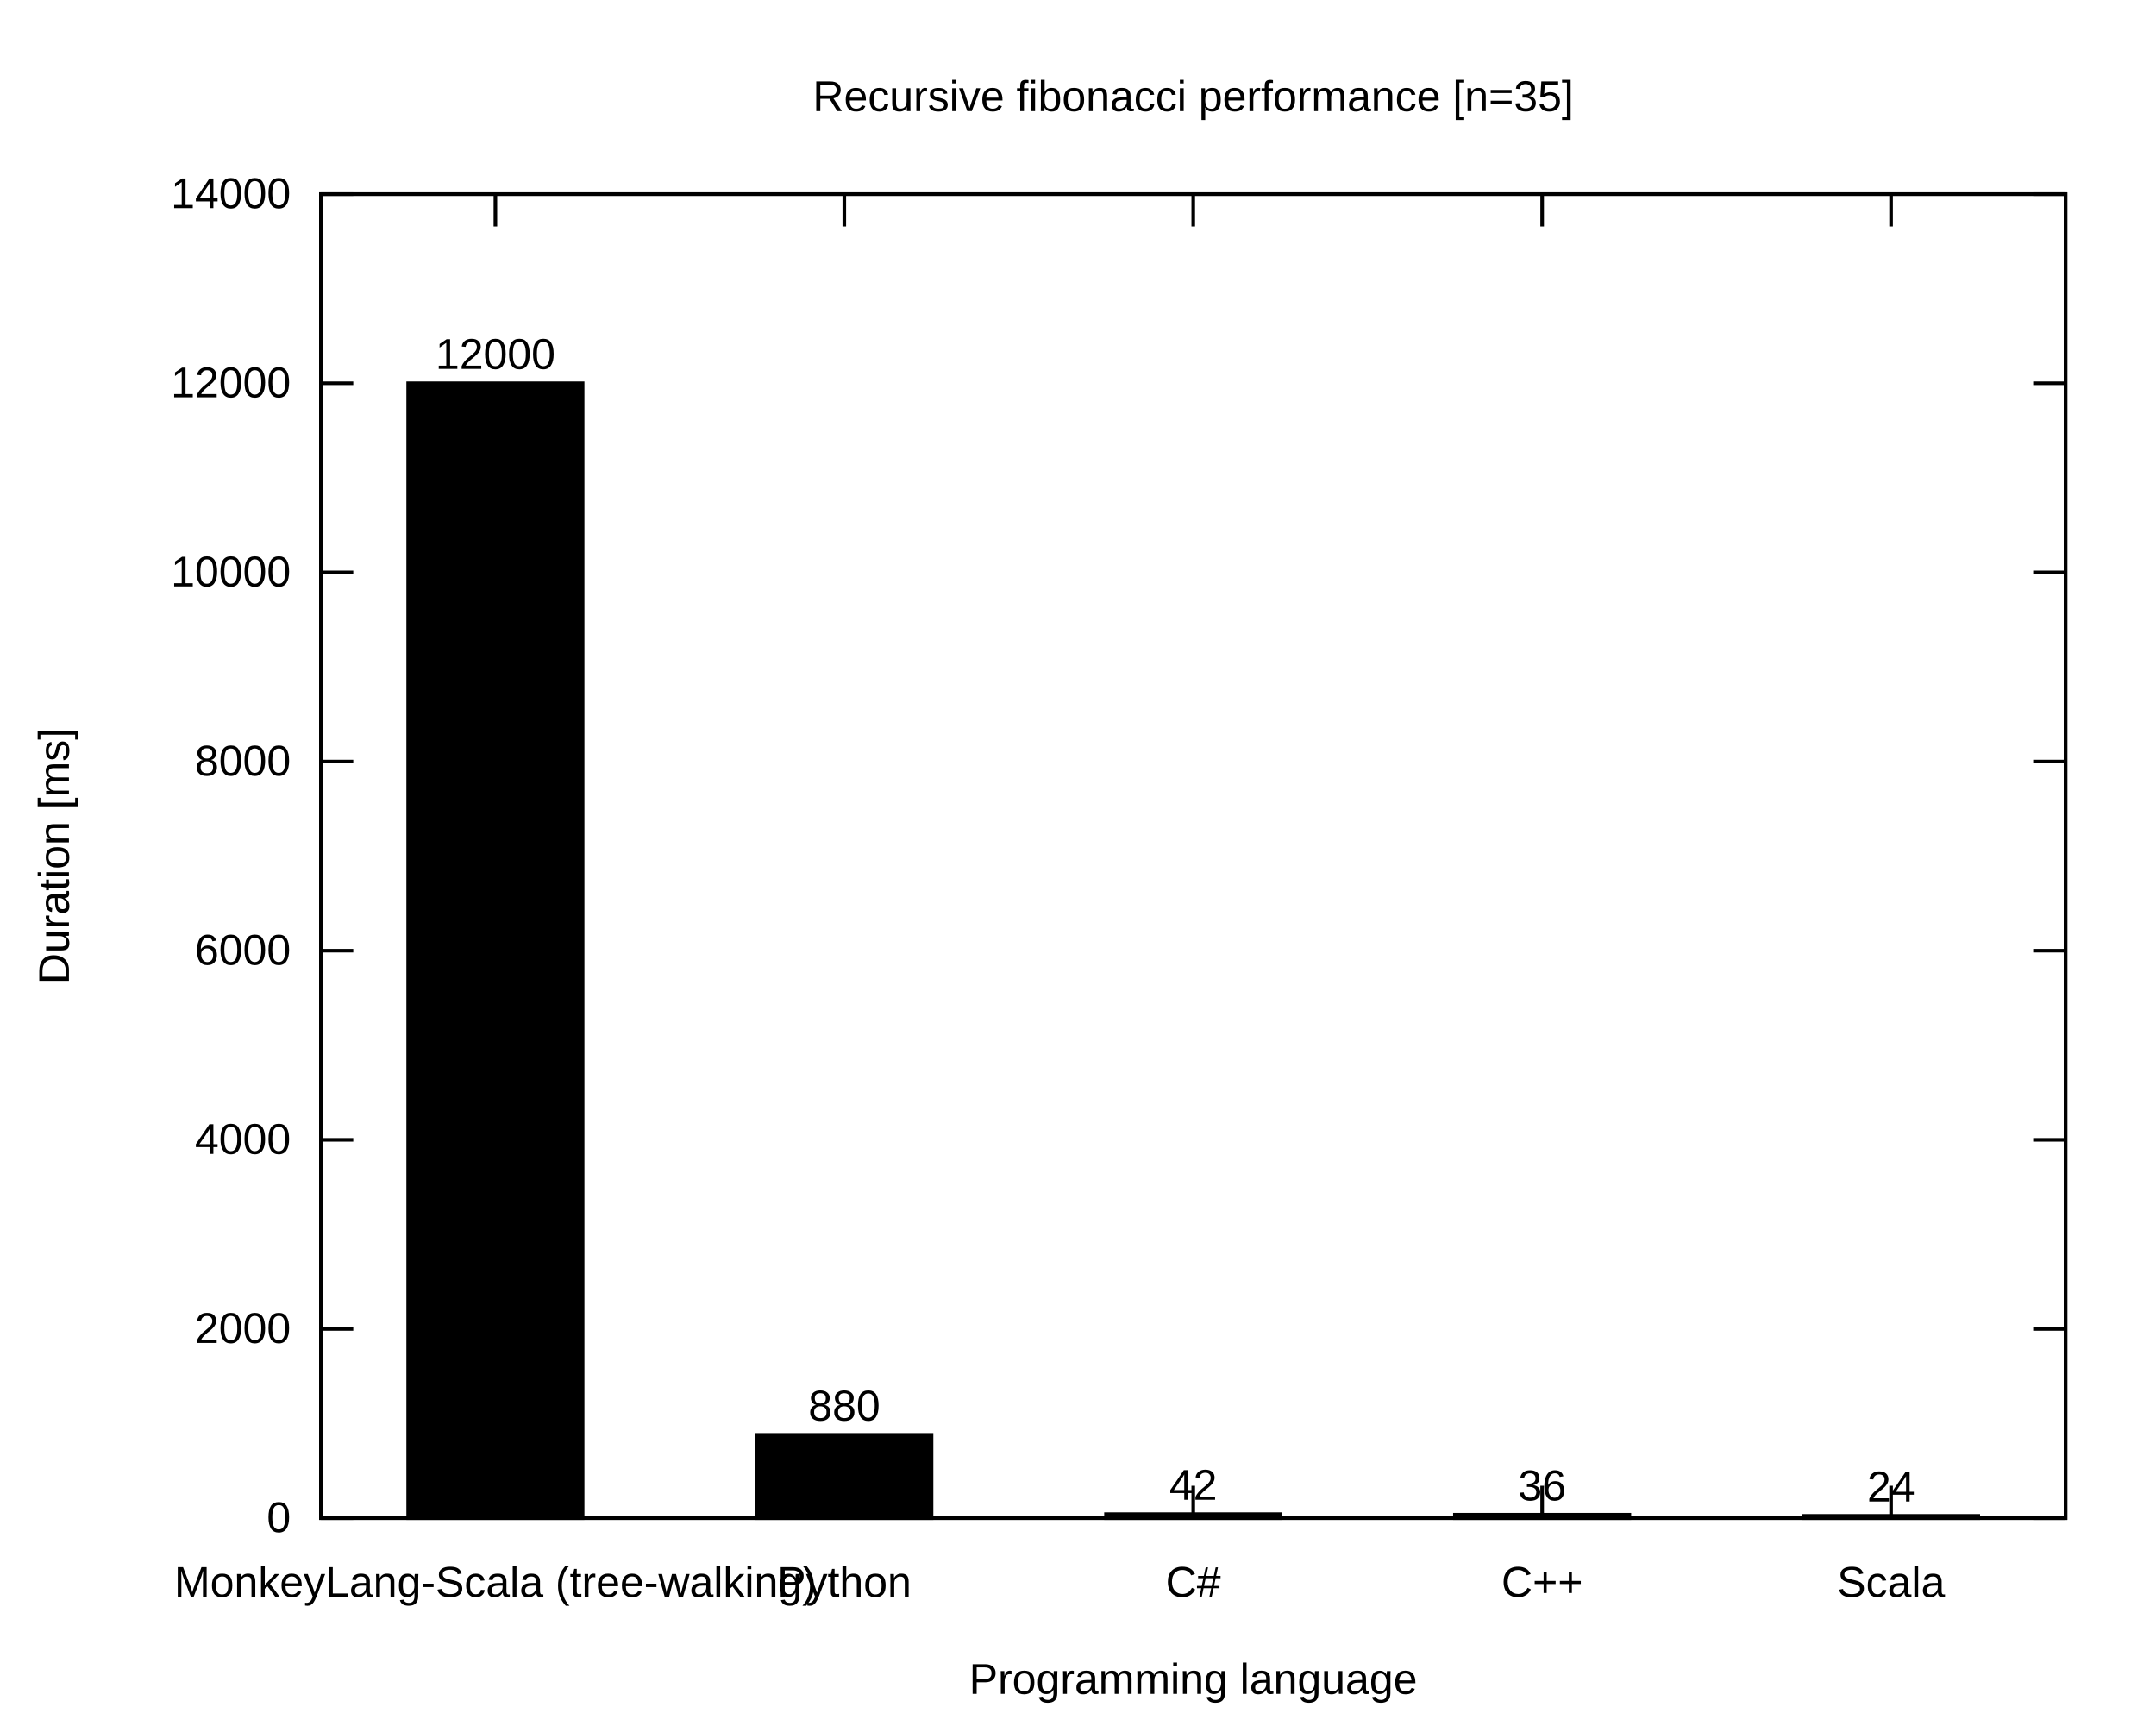
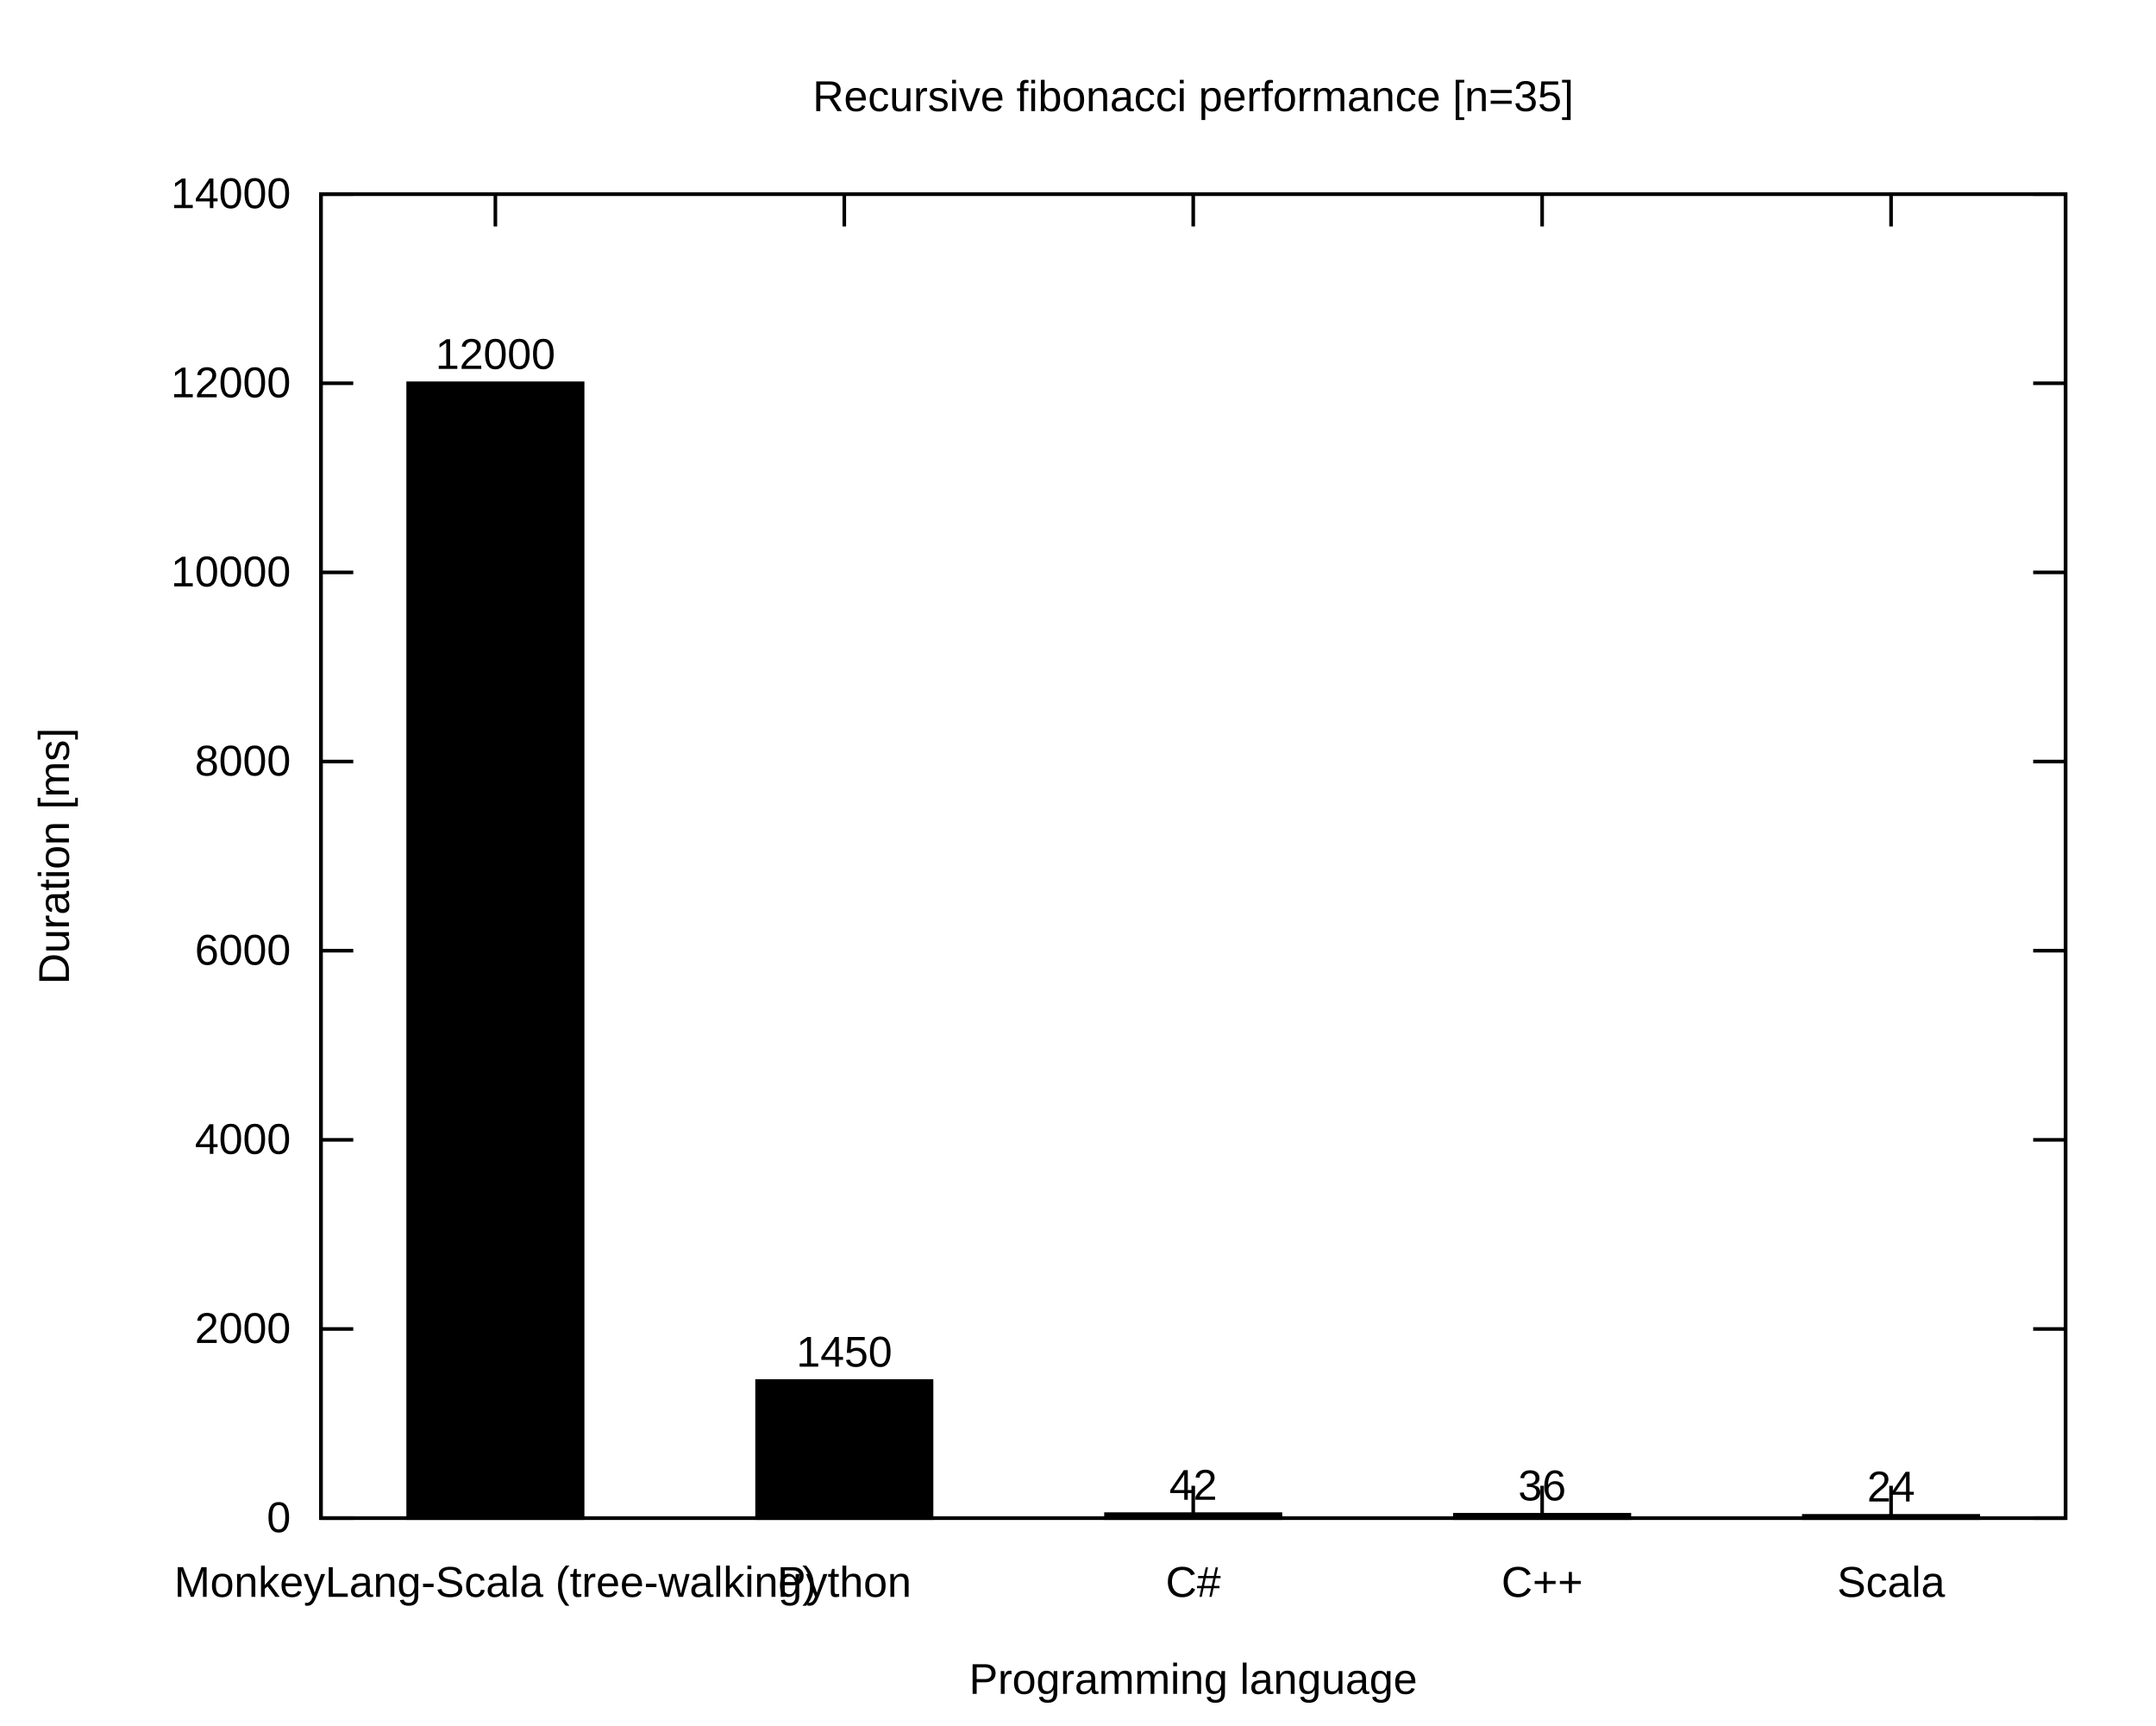
<svg xmlns="http://www.w3.org/2000/svg" xmlns:xlink="http://www.w3.org/1999/xlink" width="600" height="480" viewBox="0 0 600 480">
  <g id="gnuplot_canvas">
    <rect x="0" y="0" width="600" height="480" fill="none" />
    <defs>
      <circle id="gpDot" r="0.5" stroke-width="0.5" stroke="currentColor" />
      <path id="gpPt0" stroke-width="0.222" stroke="currentColor" d="M-1,0 h2 M0,-1 v2" />
      <path id="gpPt1" stroke-width="0.222" stroke="currentColor" d="M-1,-1 L1,1 M1,-1 L-1,1" />
      <path id="gpPt2" stroke-width="0.222" stroke="currentColor" d="M-1,0 L1,0 M0,-1 L0,1 M-1,-1 L1,1 M-1,1 L1,-1" />
      <rect id="gpPt3" stroke-width="0.222" stroke="currentColor" x="-1" y="-1" width="2" height="2" />
      <rect id="gpPt4" stroke-width="0.222" stroke="currentColor" fill="currentColor" x="-1" y="-1" width="2" height="2" />
      <circle id="gpPt5" stroke-width="0.222" stroke="currentColor" cx="0" cy="0" r="1" />
      <use xlink:href="#gpPt5" id="gpPt6" fill="currentColor" stroke="none" />
      <path id="gpPt7" stroke-width="0.222" stroke="currentColor" d="M0,-1.33 L-1.33,0.67 L1.33,0.67 z" />
      <use xlink:href="#gpPt7" id="gpPt8" fill="currentColor" stroke="none" />
      <use xlink:href="#gpPt7" id="gpPt9" stroke="currentColor" transform="rotate(180)" />
      <use xlink:href="#gpPt9" id="gpPt10" fill="currentColor" stroke="none" />
      <use xlink:href="#gpPt3" id="gpPt11" stroke="currentColor" transform="rotate(45)" />
      <use xlink:href="#gpPt11" id="gpPt12" fill="currentColor" stroke="none" />
      <path id="gpPt13" stroke-width="0.222" stroke="currentColor" d="M0,1.330 L1.265,0.411 L0.782,-1.067 L-0.782,-1.076 L-1.265,0.411 z" />
      <use xlink:href="#gpPt13" id="gpPt14" fill="currentColor" stroke="none" />
      <filter id="textbox" filterUnits="objectBoundingBox" x="0" y="0" height="1" width="1">
        <feFlood flood-color="white" flood-opacity="1" result="bgnd" />
        <feComposite in="SourceGraphic" in2="bgnd" operator="atop" />
      </filter>
      <filter id="greybox" filterUnits="objectBoundingBox" x="0" y="0" height="1" width="1">
        <feFlood flood-color="lightgrey" flood-opacity="1" result="grey" />
        <feComposite in="SourceGraphic" in2="grey" operator="atop" />
      </filter>
    </defs>
    <g fill="none" color="white" stroke="currentColor" stroke-width="1.00" stroke-linecap="butt" stroke-linejoin="miter">
</g>
    <g fill="none" color="black" stroke="currentColor" stroke-width="1.00" stroke-linecap="butt" stroke-linejoin="miter">
      <path stroke="black" d="M89.31,422.40 L98.31,422.40 M574.82,422.40 L565.82,422.40  " />
      <g transform="translate(80.92,426.30)" stroke="none" fill="black" font-family="Arial" font-size="12.00" text-anchor="end">
        <text>
          <tspan font-family="Arial"> 0</tspan>
        </text>
      </g>
    </g>
    <g fill="none" color="black" stroke="currentColor" stroke-width="1.00" stroke-linecap="butt" stroke-linejoin="miter">
      <path stroke="black" d="M89.31,369.77 L98.31,369.77 M574.82,369.77 L565.82,369.77  " />
      <g transform="translate(80.92,373.67)" stroke="none" fill="black" font-family="Arial" font-size="12.00" text-anchor="end">
        <text>
          <tspan font-family="Arial"> 2000</tspan>
        </text>
      </g>
    </g>
    <g fill="none" color="black" stroke="currentColor" stroke-width="1.00" stroke-linecap="butt" stroke-linejoin="miter">
      <path stroke="black" d="M89.31,317.15 L98.31,317.15 M574.82,317.15 L565.82,317.15  " />
      <g transform="translate(80.92,321.05)" stroke="none" fill="black" font-family="Arial" font-size="12.00" text-anchor="end">
        <text>
          <tspan font-family="Arial"> 4000</tspan>
        </text>
      </g>
    </g>
    <g fill="none" color="black" stroke="currentColor" stroke-width="1.00" stroke-linecap="butt" stroke-linejoin="miter">
      <path stroke="black" d="M89.31,264.52 L98.31,264.52 M574.82,264.52 L565.82,264.52  " />
      <g transform="translate(80.92,268.42)" stroke="none" fill="black" font-family="Arial" font-size="12.00" text-anchor="end">
        <text>
          <tspan font-family="Arial"> 6000</tspan>
        </text>
      </g>
    </g>
    <g fill="none" color="black" stroke="currentColor" stroke-width="1.00" stroke-linecap="butt" stroke-linejoin="miter">
      <path stroke="black" d="M89.31,211.89 L98.31,211.89 M574.82,211.89 L565.82,211.89  " />
      <g transform="translate(80.92,215.79)" stroke="none" fill="black" font-family="Arial" font-size="12.00" text-anchor="end">
        <text>
          <tspan font-family="Arial"> 8000</tspan>
        </text>
      </g>
    </g>
    <g fill="none" color="black" stroke="currentColor" stroke-width="1.00" stroke-linecap="butt" stroke-linejoin="miter">
      <path stroke="black" d="M89.31,159.26 L98.31,159.26 M574.82,159.26 L565.82,159.26  " />
      <g transform="translate(80.92,163.16)" stroke="none" fill="black" font-family="Arial" font-size="12.00" text-anchor="end">
        <text>
          <tspan font-family="Arial"> 10000</tspan>
        </text>
      </g>
    </g>
    <g fill="none" color="black" stroke="currentColor" stroke-width="1.00" stroke-linecap="butt" stroke-linejoin="miter">
      <path stroke="black" d="M89.31,106.64 L98.31,106.64 M574.82,106.64 L565.82,106.64  " />
      <g transform="translate(80.92,110.54)" stroke="none" fill="black" font-family="Arial" font-size="12.00" text-anchor="end">
        <text>
          <tspan font-family="Arial"> 12000</tspan>
        </text>
      </g>
    </g>
    <g fill="none" color="black" stroke="currentColor" stroke-width="1.00" stroke-linecap="butt" stroke-linejoin="miter">
      <path stroke="black" d="M89.31,54.01 L98.31,54.01 M574.82,54.01 L565.82,54.01  " />
      <g transform="translate(80.92,57.91)" stroke="none" fill="black" font-family="Arial" font-size="12.00" text-anchor="end">
        <text>
          <tspan font-family="Arial"> 14000</tspan>
        </text>
      </g>
    </g>
    <g fill="none" color="black" stroke="currentColor" stroke-width="1.00" stroke-linecap="butt" stroke-linejoin="miter">
      <path stroke="black" d="M137.86,422.40 L137.86,413.40 M137.86,54.01 L137.86,63.01  " />
      <g transform="translate(137.86,444.30)" stroke="none" fill="black" font-family="Arial" font-size="12.00" text-anchor="middle">
        <text>
          <tspan font-family="Arial">MonkeyLang-Scala (tree-walking)</tspan>
        </text>
      </g>
    </g>
    <g fill="none" color="black" stroke="currentColor" stroke-width="1.00" stroke-linecap="butt" stroke-linejoin="miter">
      <path stroke="black" d="M234.96,422.40 L234.96,413.40 M234.96,54.01 L234.96,63.01  " />
      <g transform="translate(234.96,444.30)" stroke="none" fill="black" font-family="Arial" font-size="12.00" text-anchor="middle">
        <text>
          <tspan font-family="Arial">Python</tspan>
        </text>
      </g>
    </g>
    <g fill="none" color="black" stroke="currentColor" stroke-width="1.00" stroke-linecap="butt" stroke-linejoin="miter">
      <path stroke="black" d="M332.07,422.40 L332.07,413.40 M332.07,54.01 L332.07,63.01  " />
      <g transform="translate(332.07,444.30)" stroke="none" fill="black" font-family="Arial" font-size="12.00" text-anchor="middle">
        <text>
          <tspan font-family="Arial">C#</tspan>
        </text>
      </g>
    </g>
    <g fill="none" color="black" stroke="currentColor" stroke-width="1.00" stroke-linecap="butt" stroke-linejoin="miter">
      <path stroke="black" d="M429.17,422.40 L429.17,413.40 M429.17,54.01 L429.17,63.01  " />
      <g transform="translate(429.17,444.30)" stroke="none" fill="black" font-family="Arial" font-size="12.00" text-anchor="middle">
        <text>
          <tspan font-family="Arial">C++</tspan>
        </text>
      </g>
    </g>
    <g fill="none" color="black" stroke="currentColor" stroke-width="1.00" stroke-linecap="butt" stroke-linejoin="miter">
      <path stroke="black" d="M526.27,422.40 L526.27,413.40 M526.27,54.01 L526.27,63.01  " />
      <g transform="translate(526.27,444.30)" stroke="none" fill="black" font-family="Arial" font-size="12.00" text-anchor="middle">
        <text>
          <tspan font-family="Arial">Scala</tspan>
        </text>
      </g>
    </g>
    <g fill="none" color="black" stroke="currentColor" stroke-width="1.00" stroke-linecap="butt" stroke-linejoin="miter">
</g>
    <g fill="none" color="black" stroke="currentColor" stroke-width="1.00" stroke-linecap="butt" stroke-linejoin="miter">
      <path stroke="black" d="M89.31,54.01 L89.31,422.40 L574.82,422.40 L574.82,54.01 L89.31,54.01 Z  " />
    </g>
    <g fill="none" color="black" stroke="currentColor" stroke-width="1.00" stroke-linecap="butt" stroke-linejoin="miter">
</g>
    <g id="gnuplot_plot_1" fill="none">
      <g fill="none" color="black" stroke="currentColor" stroke-width="1.00" stroke-linecap="butt" stroke-linejoin="miter">
        <g stroke="none" shape-rendering="crispEdges">
          <polygon fill="rgb(  0,   0,   0)" points="113.59,422.40 162.15,422.40 162.15,106.63 113.59,106.63 " />
        </g>
        <path stroke="rgb(  0,   0,   0)" d="M113.59,422.40 L113.59,106.64 L162.14,106.64 L162.14,422.40 L113.59,422.40 Z  " />
        <g stroke="none" shape-rendering="crispEdges">
-           <polygon fill="rgb(  0,   0,   0)" points="210.69,422.40 259.25,422.40 259.25,399.23 210.69,399.23 " />
-         </g>
-         <path stroke="rgb(  0,   0,   0)" d="M210.69,422.40 L210.69,399.24 L259.24,399.24 L259.24,422.40 L210.69,422.40 Z  " />
+           <polygon fill="rgb(  0,   0,   0)" points="210.69,422.40 259.25,422.40 259.25,384.24 210.69,384.24 " />
+         </g>
+         <path stroke="rgb(  0,   0,   0)" d="M210.69,422.40 L210.69,384.25 L259.24,384.25 L259.24,422.40 L210.69,422.40 Z  " />
        <g stroke="none" shape-rendering="crispEdges">
          <polygon fill="rgb(  0,   0,   0)" points="307.79,422.40 356.35,422.40 356.35,421.28 307.79,421.28 " />
        </g>
        <path stroke="rgb(  0,   0,   0)" d="M307.79,422.40 L307.79,421.29 L356.34,421.29 L356.34,422.40 L307.79,422.40 Z  " />
        <g stroke="none" shape-rendering="crispEdges">
          <polygon fill="rgb(  0,   0,   0)" points="404.89,422.40 453.45,422.40 453.45,421.44 404.89,421.44 " />
        </g>
        <path stroke="rgb(  0,   0,   0)" d="M404.89,422.40 L404.89,421.45 L453.44,421.45 L453.44,422.40 L404.89,422.40 Z  " />
        <g stroke="none" shape-rendering="crispEdges">
          <polygon fill="rgb(  0,   0,   0)" points="501.99,422.40 550.55,422.40 550.55,421.76 501.99,421.76 " />
        </g>
        <path stroke="rgb(  0,   0,   0)" d="M501.99,422.40 L501.99,421.77 L550.54,421.77 L550.54,422.40 L501.99,422.40 Z  " />
      </g>
    </g>
    <g id="gnuplot_plot_2" fill="none">
      <g fill="none" color="black" stroke="currentColor" stroke-width="1.00" stroke-linecap="butt" stroke-linejoin="miter">
        <g transform="translate(137.86,102.64)" stroke="none" fill="black" font-family="Arial" font-size="12.00" text-anchor="middle">
          <text>
            <tspan font-family="Arial">12000</tspan>
          </text>
        </g>
-         <g transform="translate(234.96,395.25)" stroke="none" fill="black" font-family="Arial" font-size="12.00" text-anchor="middle">
-           <text>
-             <tspan font-family="Arial">880</tspan>
+         <g transform="translate(234.96,380.25)" stroke="none" fill="black" font-family="Arial" font-size="12.00" text-anchor="middle">
+           <text>
+             <tspan font-family="Arial">1450</tspan>
          </text>
        </g>
        <g transform="translate(332.07,417.30)" stroke="none" fill="black" font-family="Arial" font-size="12.00" text-anchor="middle">
          <text>
            <tspan font-family="Arial">42</tspan>
          </text>
        </g>
        <g transform="translate(429.17,417.46)" stroke="none" fill="black" font-family="Arial" font-size="12.00" text-anchor="middle">
          <text>
            <tspan font-family="Arial">36</tspan>
          </text>
        </g>
        <g transform="translate(526.27,417.77)" stroke="none" fill="black" font-family="Arial" font-size="12.00" text-anchor="middle">
          <text>
            <tspan font-family="Arial">24</tspan>
          </text>
        </g>
      </g>
    </g>
    <g fill="none" color="white" stroke="black" stroke-width="2.00" stroke-linecap="butt" stroke-linejoin="miter">
</g>
    <g fill="none" color="black" stroke="currentColor" stroke-width="2.00" stroke-linecap="butt" stroke-linejoin="miter">
</g>
    <g fill="none" color="black" stroke="black" stroke-width="1.00" stroke-linecap="butt" stroke-linejoin="miter">
</g>
    <g fill="none" color="black" stroke="currentColor" stroke-width="1.00" stroke-linecap="butt" stroke-linejoin="miter">
      <path stroke="black" d="M89.31,54.01 L89.31,422.40 L574.82,422.40 L574.82,54.01 L89.31,54.01 Z  " />
      <g transform="translate(19.18,238.21) rotate(270.00)" stroke="none" fill="black" font-family="Arial" font-size="12.00" text-anchor="middle">
        <text>
          <tspan font-family="Arial">Duration [ms]</tspan>
        </text>
      </g>
    </g>
    <g fill="none" color="black" stroke="currentColor" stroke-width="1.00" stroke-linecap="butt" stroke-linejoin="miter">
      <g transform="translate(332.06,471.30)" stroke="none" fill="black" font-family="Arial" font-size="12.00" text-anchor="middle">
        <text>
          <tspan font-family="Arial">Programming language</tspan>
        </text>
      </g>
    </g>
    <g fill="none" color="black" stroke="currentColor" stroke-width="1.00" stroke-linecap="butt" stroke-linejoin="miter">
</g>
    <g fill="none" color="black" stroke="currentColor" stroke-width="1.00" stroke-linecap="butt" stroke-linejoin="miter">
      <g transform="translate(332.06,30.91)" stroke="none" fill="black" font-family="Arial" font-size="12.00" text-anchor="middle">
        <text>
          <tspan font-family="Arial">Recursive fibonacci performance [n=35]</tspan>
        </text>
      </g>
    </g>
    <g fill="none" color="black" stroke="currentColor" stroke-width="1.00" stroke-linecap="butt" stroke-linejoin="miter">
</g>
  </g>
</svg>
